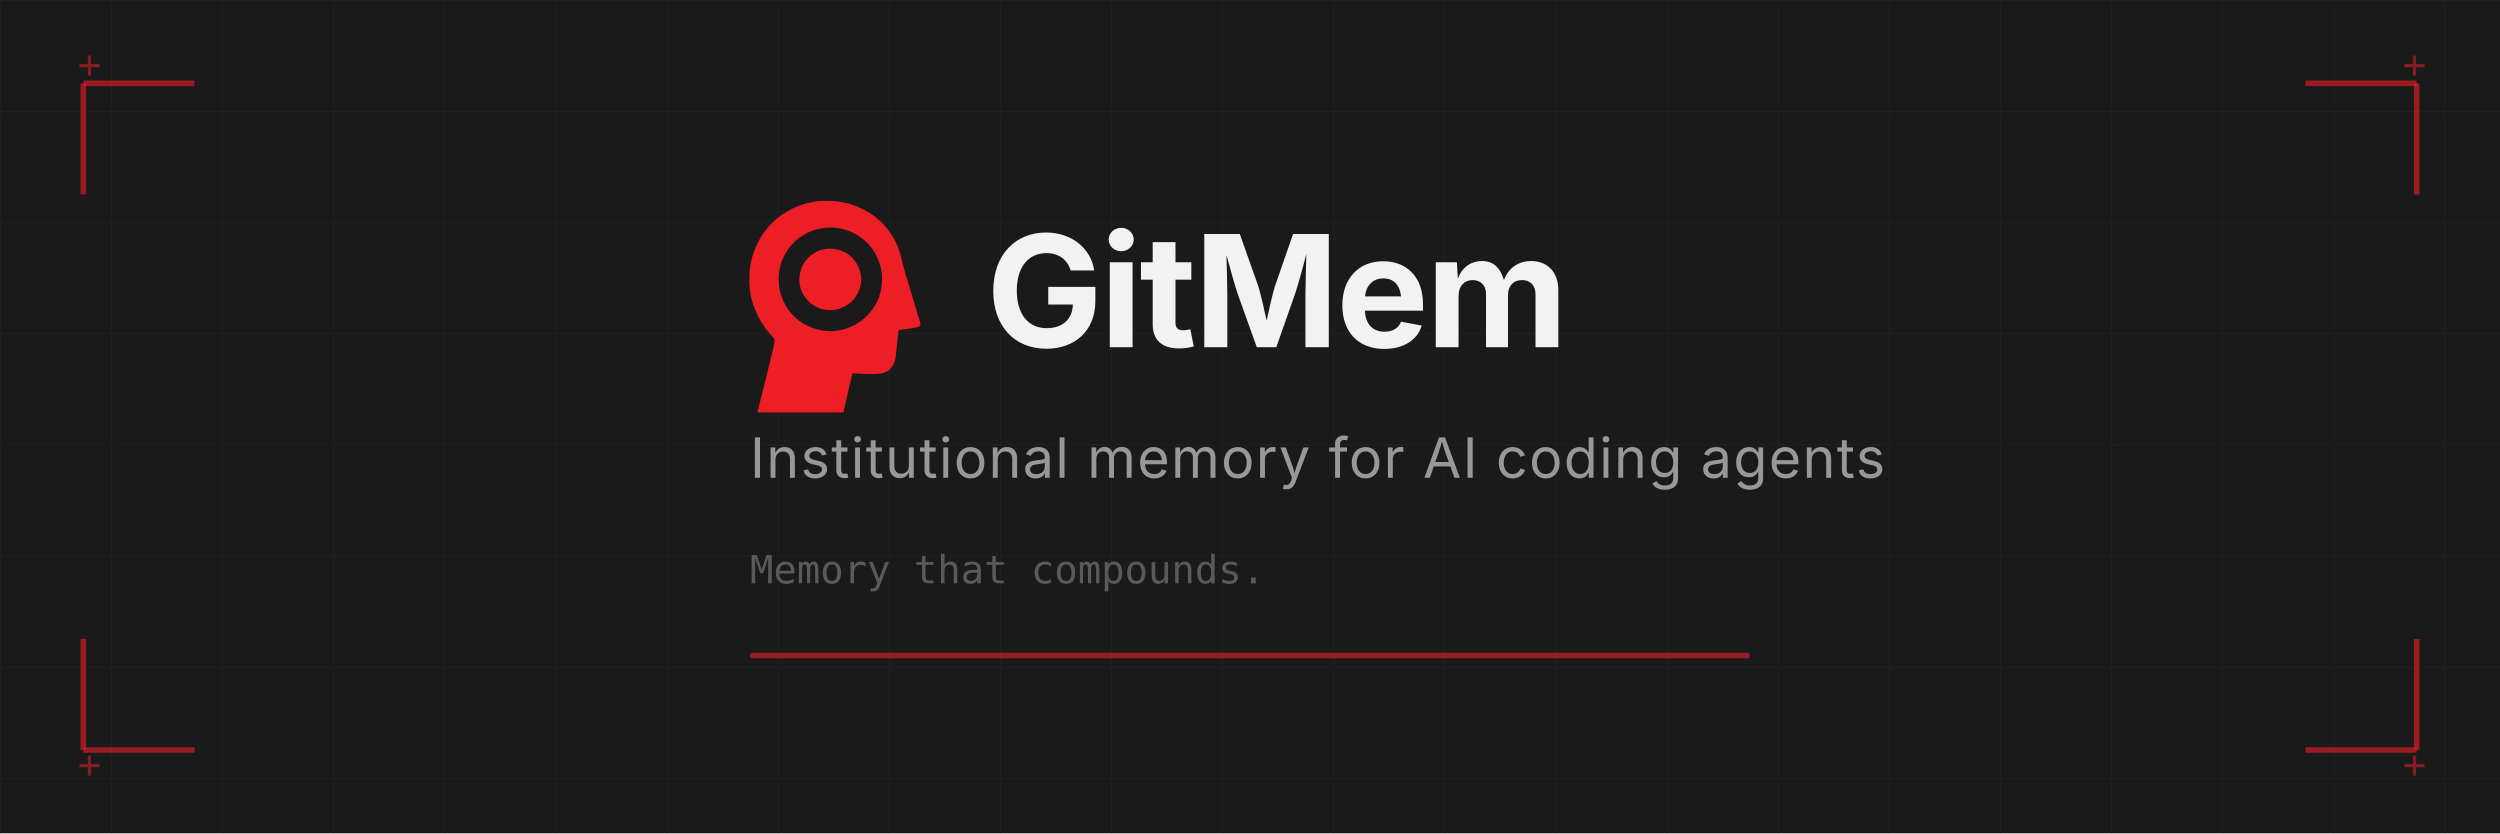
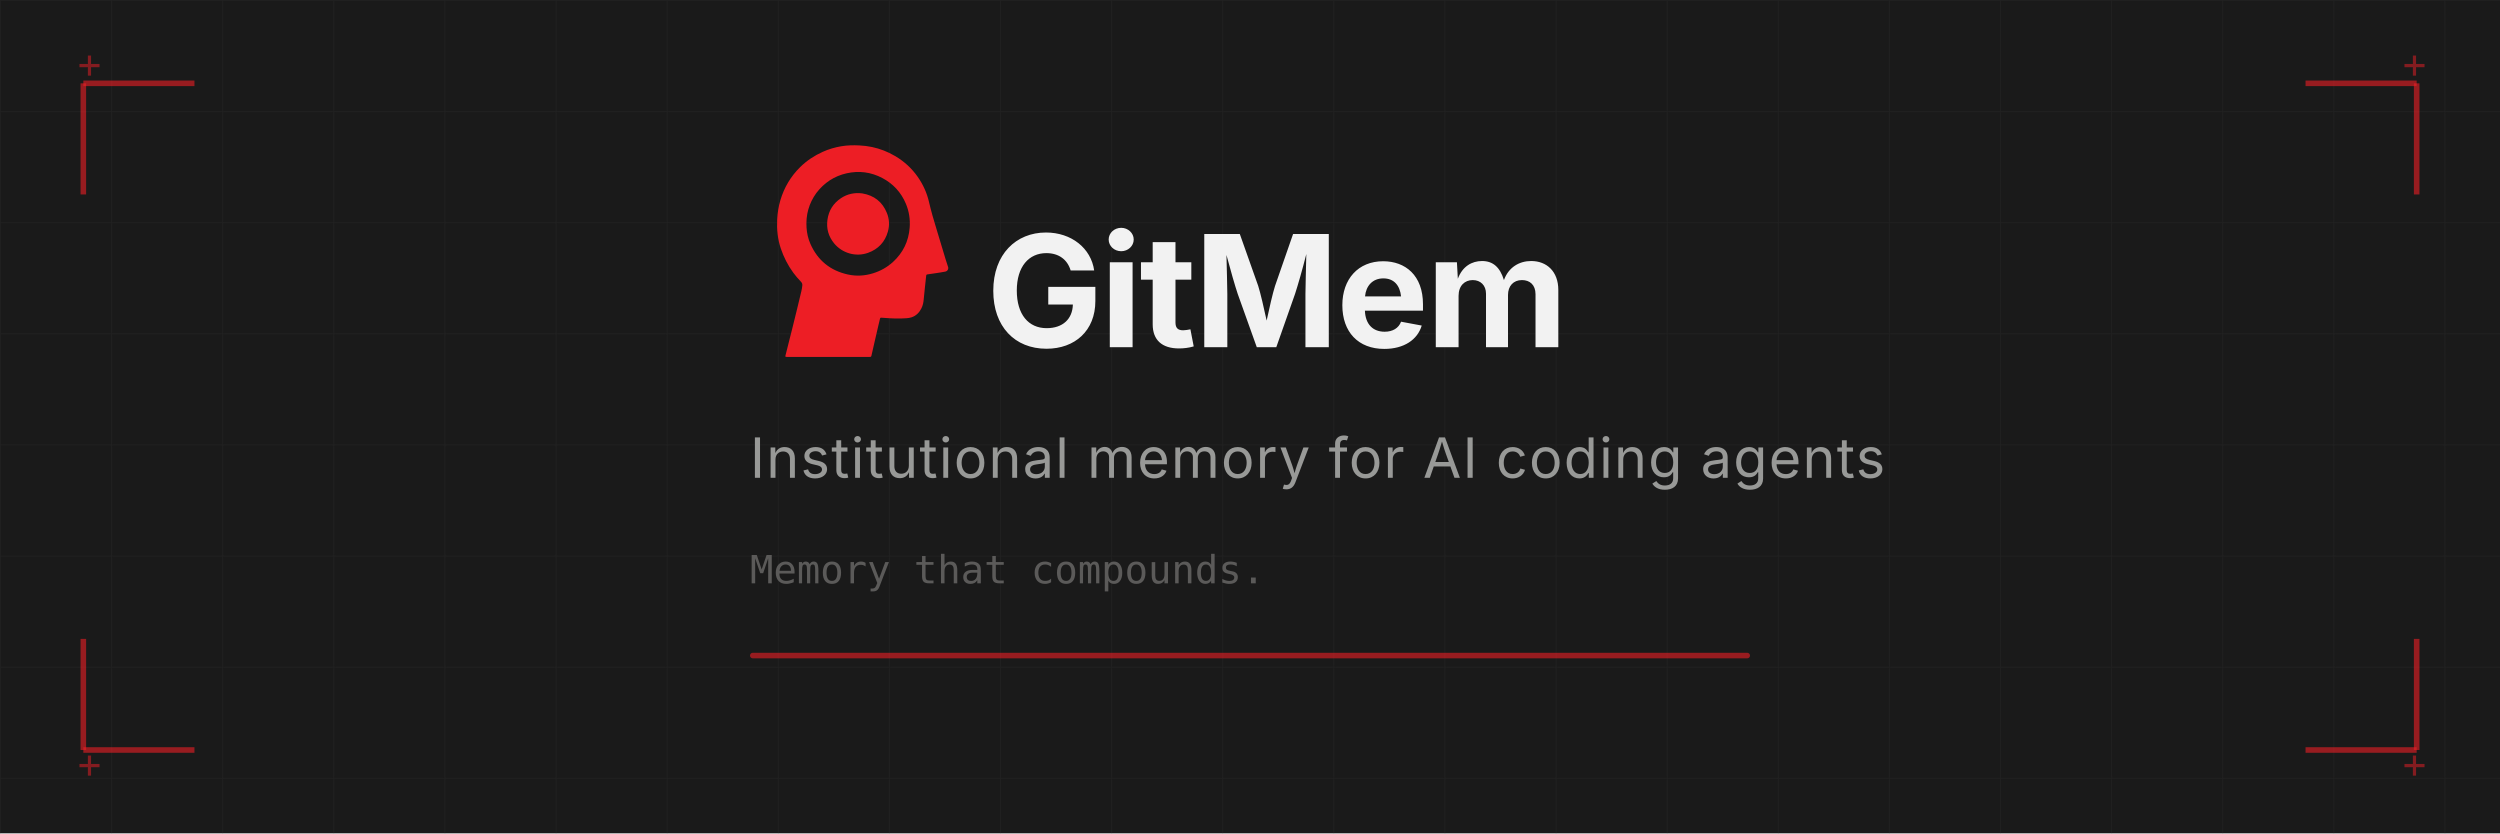
<svg xmlns="http://www.w3.org/2000/svg" viewBox="0 0 900 300" fill="none">
  <defs>
    <pattern id="grid" width="40" height="40" patternUnits="userSpaceOnUse">
      <path d="M 40 0 L 0 0 0 40" fill="none" stroke="#333333" stroke-width="0.5" opacity="0.3" />
    </pattern>
  </defs>
  <rect width="900" height="300" rx="0" fill="#1a1a1a" />
  <rect width="900" height="300" fill="url(#grid)" />
  <line x1="30" y1="30" x2="30" y2="70" stroke="#ed1e25" stroke-width="2" opacity="0.6" />
  <line x1="30" y1="30" x2="70" y2="30" stroke="#ed1e25" stroke-width="2" opacity="0.6" />
  <text x="28" y="28" font-family="'IBM Plex Mono', monospace" font-size="14" fill="#ed1e25" opacity="0.5">+</text>
  <line x1="870" y1="30" x2="870" y2="70" stroke="#ed1e25" stroke-width="2" opacity="0.6" />
  <line x1="870" y1="30" x2="830" y2="30" stroke="#ed1e25" stroke-width="2" opacity="0.6" />
  <text x="865" y="28" font-family="'IBM Plex Mono', monospace" font-size="14" fill="#ed1e25" opacity="0.5">+</text>
  <line x1="30" y1="270" x2="30" y2="230" stroke="#ed1e25" stroke-width="2" opacity="0.6" />
  <line x1="30" y1="270" x2="70" y2="270" stroke="#ed1e25" stroke-width="2" opacity="0.6" />
  <text x="28" y="280" font-family="'IBM Plex Mono', monospace" font-size="14" fill="#ed1e25" opacity="0.5">+</text>
  <line x1="870" y1="270" x2="870" y2="230" stroke="#ed1e25" stroke-width="2" opacity="0.6" />
  <line x1="870" y1="270" x2="830" y2="270" stroke="#ed1e25" stroke-width="2" opacity="0.6" />
  <text x="865" y="280" font-family="'IBM Plex Mono', monospace" font-size="14" fill="#ed1e25" opacity="0.5">+</text>
-   <g transform="translate(258, 70) scale(0.08)" fill="#ed1e25">
+   <g transform="translate(268, 50) scale(0.08)" fill="#ed1e25">
    <path d="M679.77,78.146 C720.041,102.375 753.649,133.182 780.323,171.566 C804.171,205.886 821.174,243.253 830.492,283.933 C840.158,326.127 852.562,367.524 865.168,408.886 C875.399,442.452 885.148,476.167 895.554,509.678 C902.454,531.897 908.573,554.364 916.356,576.308 C919.456,585.048 913.947,595.153 903.923,597.19 C889.91,600.037 875.723,602.053 861.582,604.244 C848.604,606.254 835.596,608.073 822.585,609.866 C819.629,610.273 818.266,611.62 817.951,614.63 C816.129,632.01 814.129,649.372 812.291,666.751 C810.366,684.957 808.282,703.153 806.783,721.396 C805.612,735.643 802.965,749.425 796.509,762.246 C786.768,781.589 772.647,796.226 751.521,803.07 C744.513,805.34 737.189,806.406 729.953,806.961 C697.493,809.452 665.043,808.282 632.625,805.76 C626.814,805.308 620.983,805.1 615.182,804.552 C610.715,804.131 610.389,807.715 609.69,810.335 C607.505,818.523 605.723,826.819 603.802,835.077 C599.021,855.637 594.214,876.191 589.483,896.762 C583.632,922.2 577.88,947.662 572.012,973.096 C570.151,981.162 570.043,981.117 561.628,981.116 C437.961,981.102 314.295,981.092 190.628,981.086 C183.706,981.086 183.237,980.218 184.961,973.512 C190.053,953.705 194.916,933.841 199.91,914.009 C204.945,894.015 210.099,874.051 215.073,854.042 C222.457,824.342 229.787,794.628 237.032,764.894 C243.525,738.244 249.94,711.574 256.246,684.879 C258.269,676.312 259.818,667.624 260.509,658.834 C261.022,652.311 258.491,647.034 253.909,642.289 C241.751,629.7 230.207,616.575 219.872,602.393 C195.45,568.878 176.835,532.433 163.593,493.149 C149.294,450.729 145.197,407.194 147.362,362.669 C148.801,333.056 153.349,304.084 161.767,275.763 C178.758,218.599 208.33,168.762 250.828,126.88 C280.43,97.707 314.71,75.248 352.582,58.137 C379.135,46.14 406.884,38.091 435.479,33.198 C462.466,28.581 489.729,28.084 517.103,29.413 C536.46,30.354 555.575,32.642 574.464,36.664 C610.554,44.349 644.535,57.61 676.363,76.327 C677.367,76.917 678.418,77.425 679.77,78.146 M323.761,243.241 C289.83,290.035 275.568,342.445 279.439,399.887 C281.152,425.302 286.785,449.907 297.174,473.239 C330.136,547.267 386.711,592.839 465.452,610.228 C502.915,618.501 540.506,616.482 577.478,605.192 C611.66,594.754 642.157,577.898 668.483,553.794 C713.635,512.452 738.633,460.934 743.464,400.063 C746.427,362.726 741.006,326.276 726.37,291.58 C704.759,240.346 669.095,201.658 619.972,175.878 C569.256,149.262 515.637,142.282 459.619,154.915 C403.691,167.527 358.934,197.37 323.761,243.241z" />
    <path d="M530.533,245.343 C583.837,254.452 620.807,283.596 641.02,333.304 C652.02,360.356 653.564,388.527 645.78,416.527 C632.589,463.974 602.136,496.275 555.85,512.857 C501.305,532.398 440.008,514.421 403.649,470.217 C378.317,439.419 368.042,403.843 373.522,364.001 C379.235,322.475 399.648,289.934 434.301,266.835 C463.251,247.538 495.54,240.803 530.533,245.343z" />
  </g>
  <text x="355" y="125" font-family="'IBM Plex Sans', -apple-system, system-ui, sans-serif" font-size="56" font-weight="700" fill="#f2f2f2" letter-spacing="-1">GitMem</text>
  <text x="270" y="172" font-family="'IBM Plex Sans', -apple-system, system-ui, sans-serif" font-size="20" fill="#989997" letter-spacing="0.5">Institutional memory for AI coding agents</text>
  <text x="270" y="210" font-family="'IBM Plex Mono', monospace" font-size="14" fill="#5b5a59">Memory that compounds.</text>
  <rect x="270" y="235" width="360" height="2" rx="1" fill="#ed1e25" opacity="0.6" />
</svg>
